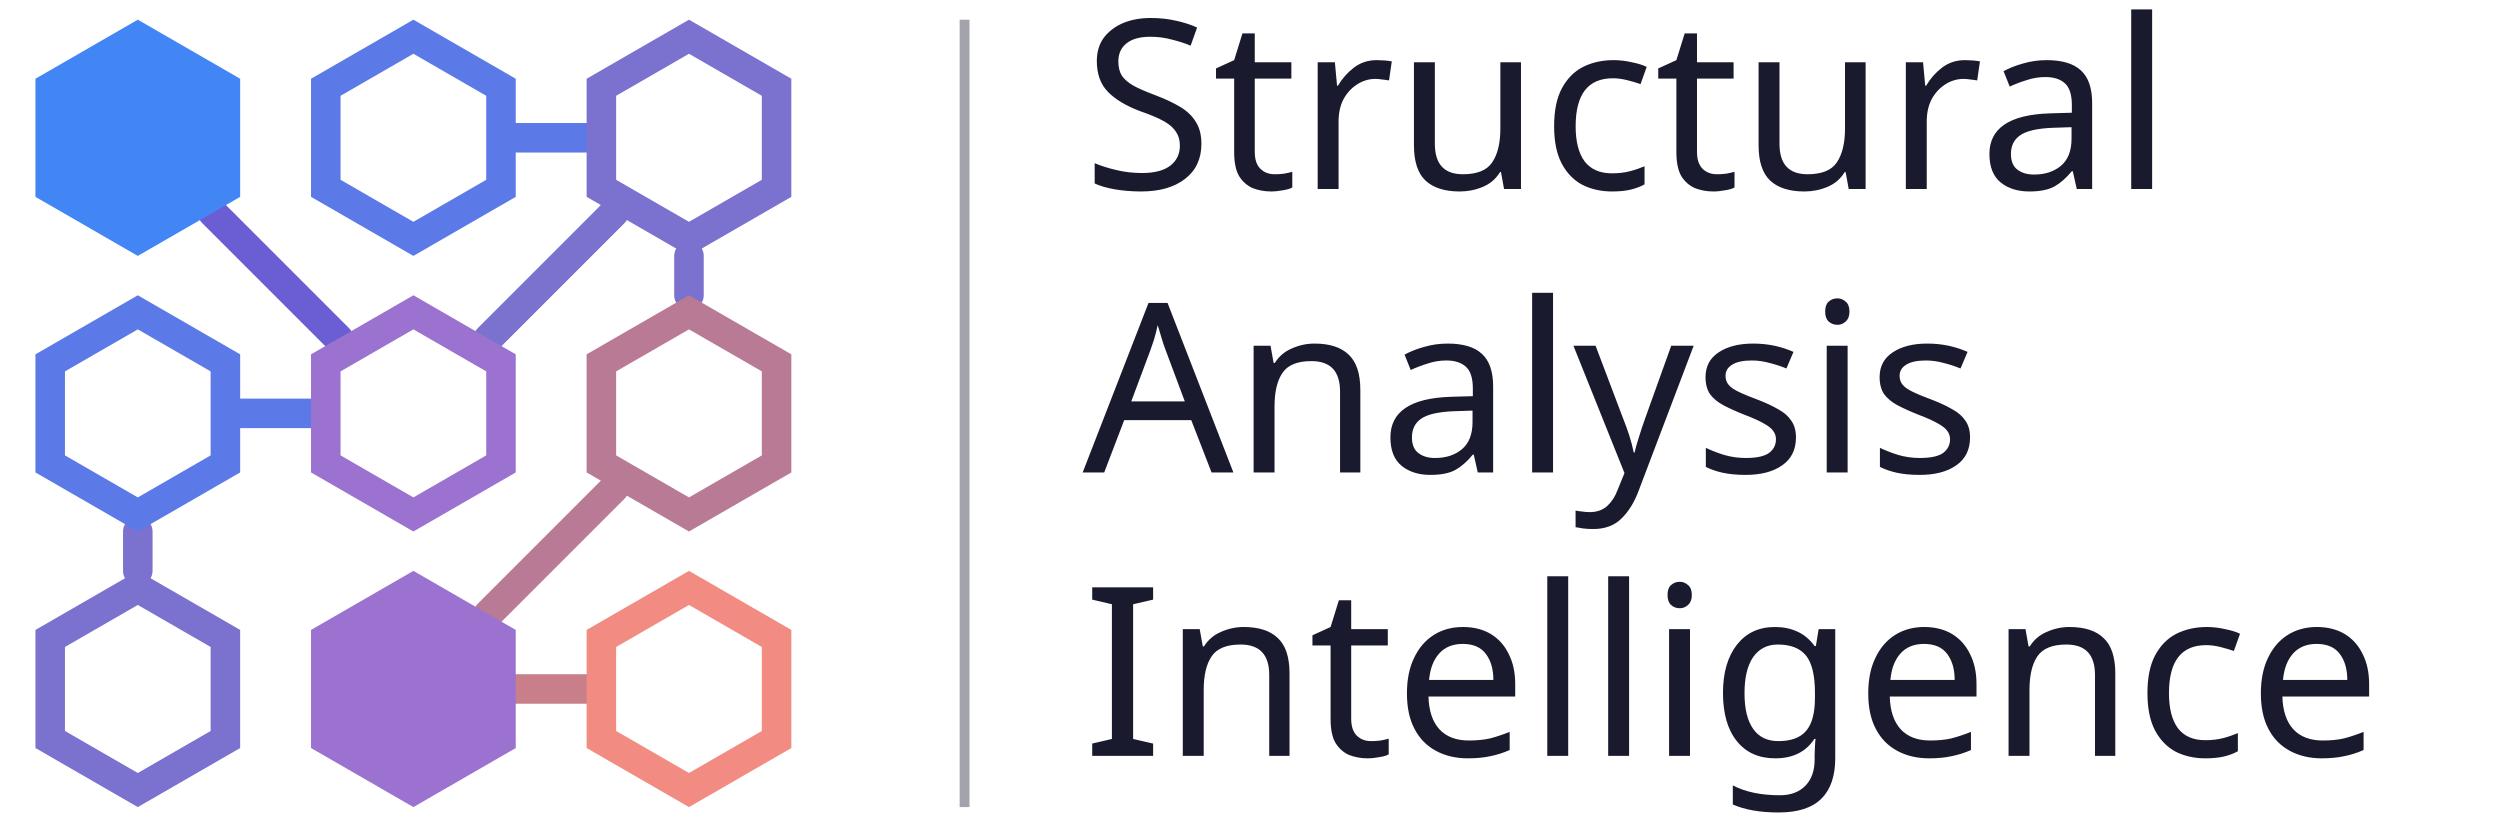
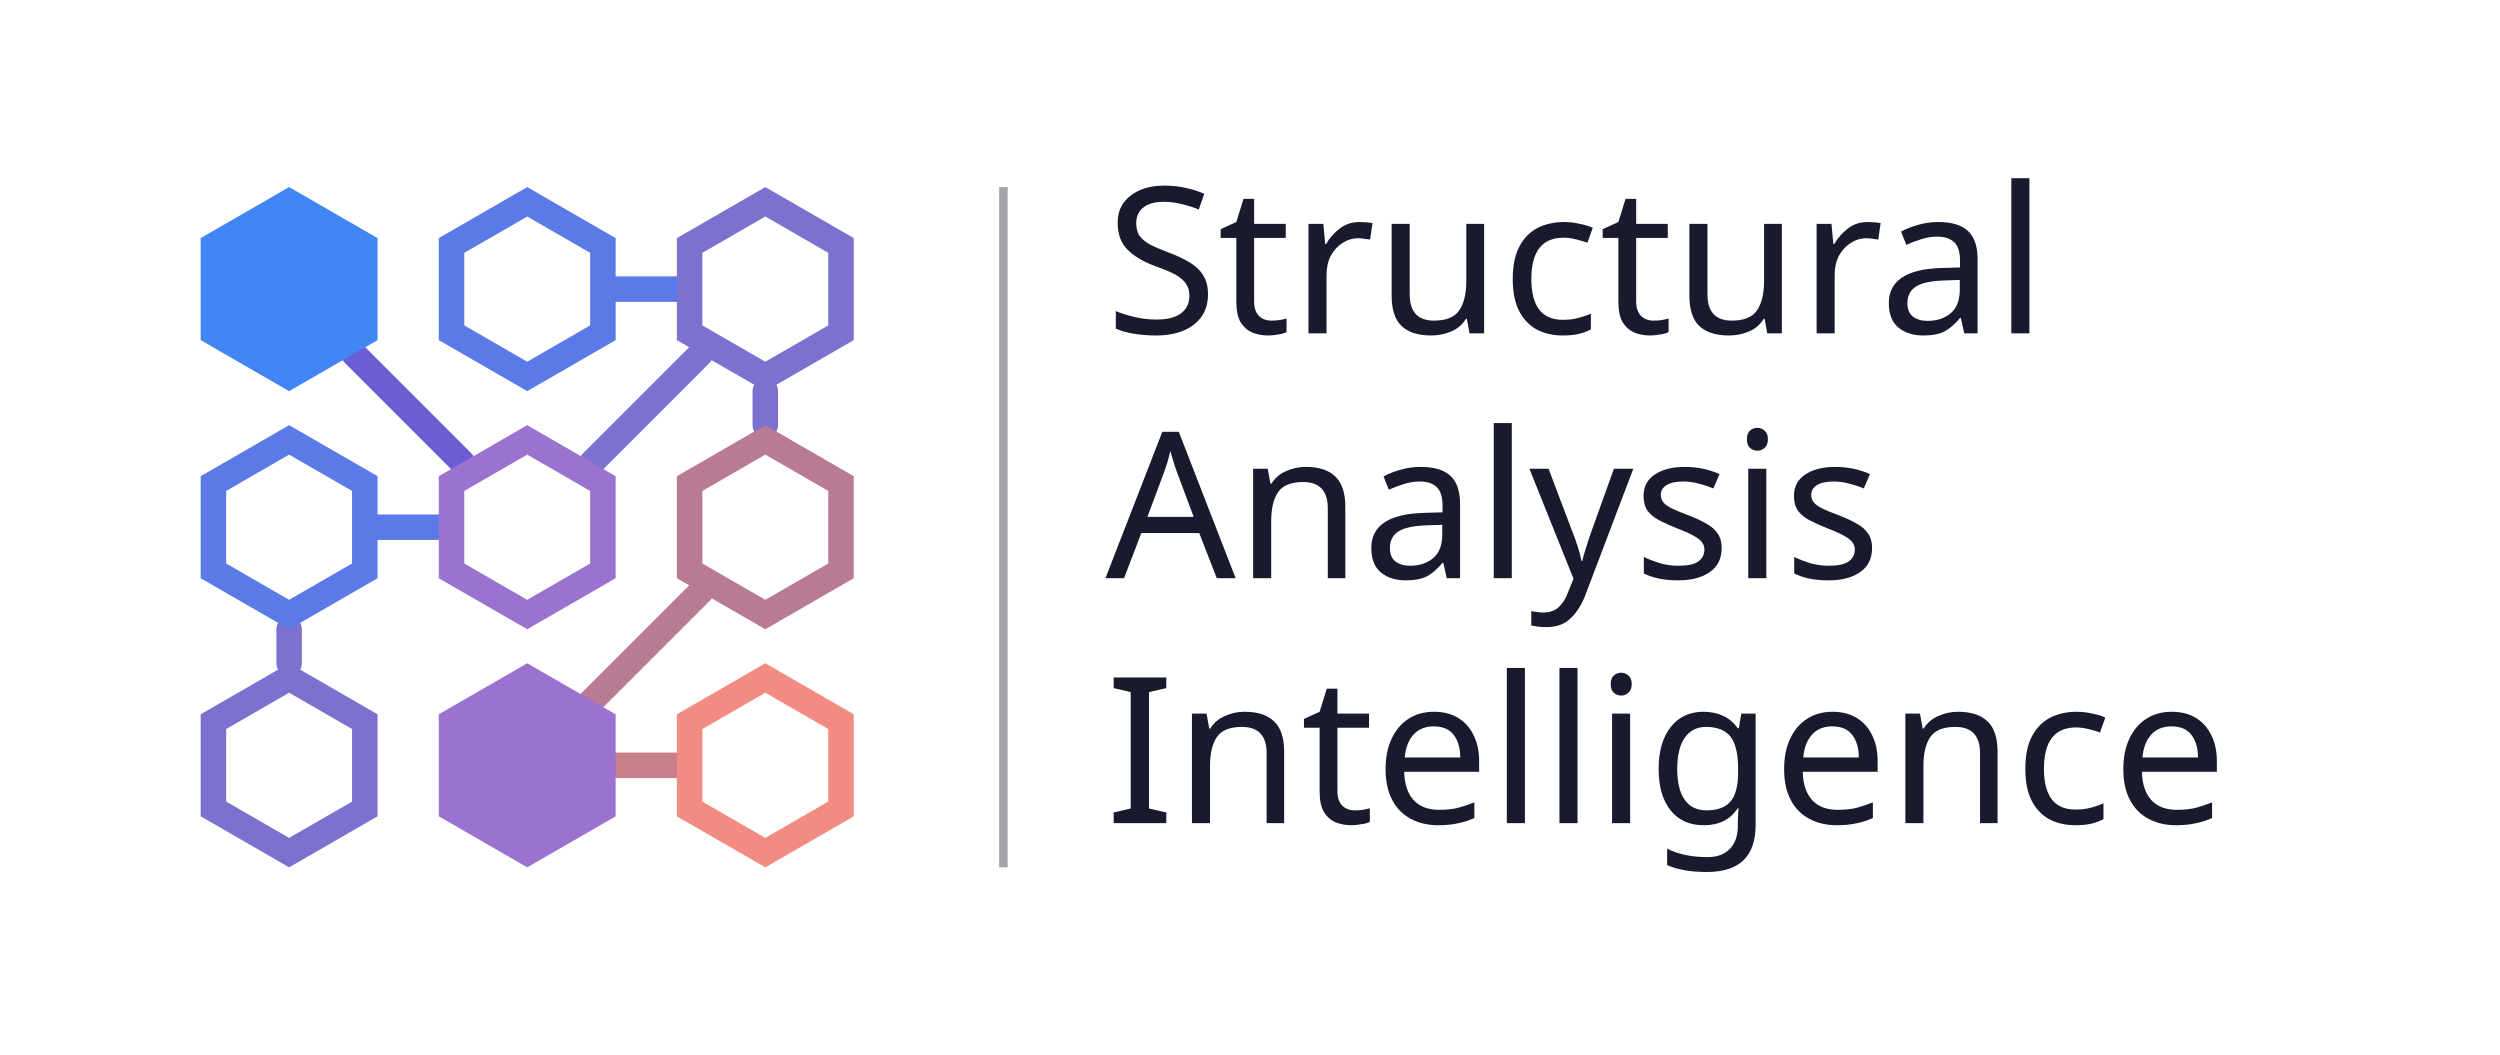
- <svg xmlns="http://www.w3.org/2000/svg" viewBox="0 0 127 42">
+ <svg xmlns="http://www.w3.org/2000/svg" viewBox="-10 -10 147 62">
  <defs>
    <clipPath id="clipA-TC">
      <polygon points="21,1 26.20,4 26.20,10 21,13 15.80,10 15.80,4" />
    </clipPath>
    <clipPath id="clipA-TR">
      <polygon points="35,1 40.20,4 40.20,10 35,13 29.80,10 29.80,4" />
    </clipPath>
    <clipPath id="clipA-LC">
      <polygon points="7,15 12.20,18 12.20,24 7,27 1.80,24 1.80,18" />
    </clipPath>
    <clipPath id="clipA-C">
      <polygon points="21,15 26.20,18 26.20,24 21,27 15.80,24 15.80,18" />
    </clipPath>
    <clipPath id="clipA-RC">
      <polygon points="35,15 40.20,18 40.20,24 35,27 29.80,24 29.80,18" />
    </clipPath>
    <clipPath id="clipA-BL">
      <polygon points="7,29 12.20,32 12.20,38 7,41 1.80,38 1.80,32" />
    </clipPath>
    <clipPath id="clipA-BR">
      <polygon points="35,29 40.20,32 40.20,38 35,41 29.80,38 29.80,32" />
    </clipPath>
  </defs>
  <line x1="10.80" y1="10.80" x2="17.20" y2="17.20" stroke="#6B5DD3" stroke-width="1.5" stroke-linecap="round" />
  <line x1="26.20" y1="7" x2="29.80" y2="7" stroke="#5B7AE8" stroke-width="1.5" stroke-linecap="round" />
  <line x1="24.80" y1="17.20" x2="31.20" y2="10.80" stroke="#7B72CF" stroke-width="1.5" stroke-linecap="round" />
  <line x1="12.20" y1="21" x2="15.80" y2="21" stroke="#5B7AE8" stroke-width="1.5" stroke-linecap="round" />
  <line x1="7" y1="29" x2="7" y2="27" stroke="#7B72CF" stroke-width="1.5" stroke-linecap="round" />
  <line x1="24.80" y1="31.20" x2="31.20" y2="24.80" stroke="#B87A95" stroke-width="1.5" stroke-linecap="round" />
  <line x1="26.20" y1="35" x2="29.80" y2="35" stroke="#C87F8A" stroke-width="1.5" stroke-linecap="round" />
  <line x1="35" y1="13" x2="35" y2="15" stroke="#7B72CF" stroke-width="1.5" stroke-linecap="round" />
  <polygon points="7,1 12.20,4 12.20,10 7,13 1.80,10 1.80,4" fill="#4285F4" />
  <polygon points="21,1 26.20,4 26.20,10 21,13 15.80,10 15.80,4" fill="none" stroke="#5B7AE8" stroke-width="3" clip-path="url(#clipA-TC)" />
  <polygon points="35,1 40.20,4 40.20,10 35,13 29.80,10 29.80,4" fill="none" stroke="#7B72CF" stroke-width="3" clip-path="url(#clipA-TR)" />
  <polygon points="7,15 12.20,18 12.20,24 7,27 1.80,24 1.80,18" fill="none" stroke="#5B7AE8" stroke-width="3" clip-path="url(#clipA-LC)" />
  <polygon points="21,15 26.20,18 26.20,24 21,27 15.80,24 15.80,18" fill="none" stroke="#9B72CF" stroke-width="3" clip-path="url(#clipA-C)" />
  <polygon points="35,15 40.20,18 40.20,24 35,27 29.80,24 29.80,18" fill="none" stroke="#B87A95" stroke-width="3" clip-path="url(#clipA-RC)" />
  <polygon points="7,29 12.20,32 12.20,38 7,41 1.80,38 1.80,32" fill="none" stroke="#7B72CF" stroke-width="3" clip-path="url(#clipA-BL)" />
  <polygon points="21,29 26.20,32 26.20,38 21,41 15.80,38 15.80,32" fill="#9B72CF" />
  <polygon points="35,29 40.20,32 40.20,38 35,41 29.80,38 29.80,32" fill="none" stroke="#F28B82" stroke-width="3" clip-path="url(#clipA-BR)" />
  <line x1="49" y1="1" x2="49" y2="41" stroke="#1a1a2e" stroke-width="0.5" stroke-opacity="0.4" />
  <text x="55" y="9.6" font-family="Poppins, sans-serif" font-weight="300" font-size="12" fill="#1a1a2e">Structural</text>
  <text x="55" y="24" font-family="Poppins, sans-serif" font-weight="300" font-size="12" fill="#1a1a2e">Analysis</text>
  <text x="55" y="38.4" font-family="Poppins, sans-serif" font-weight="300" font-size="12" fill="#1a1a2e">Intelligence</text>
</svg>
